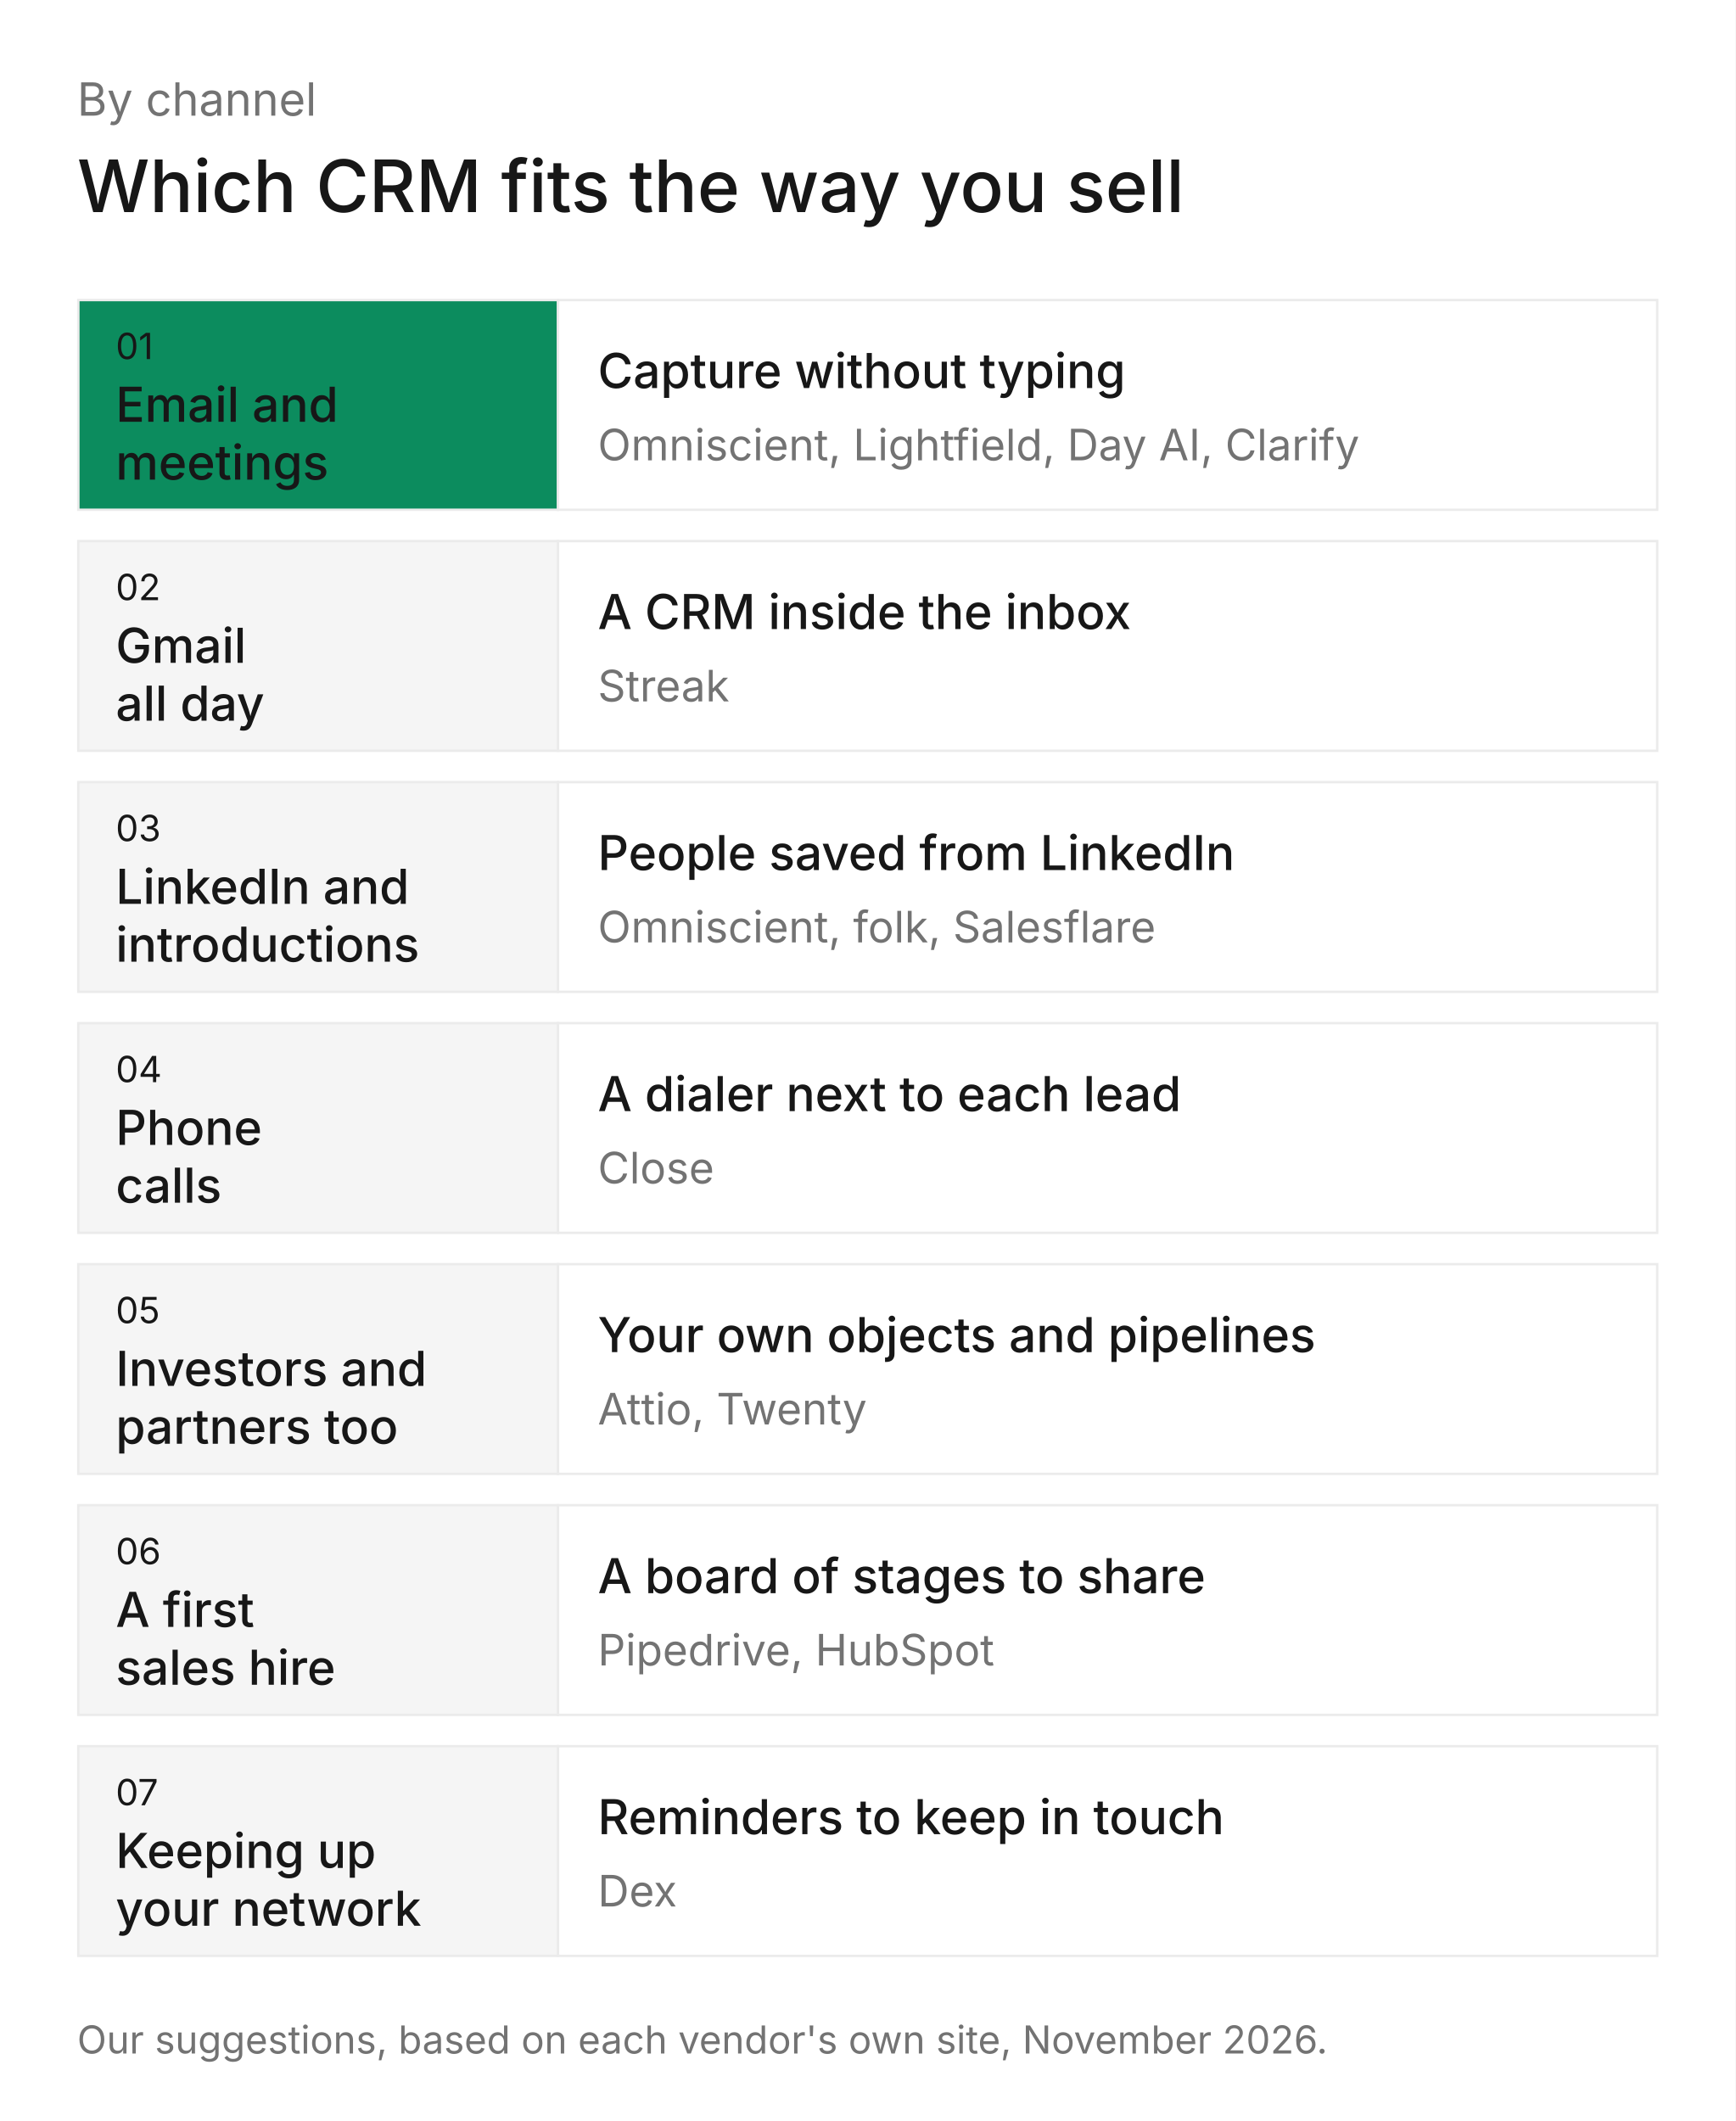
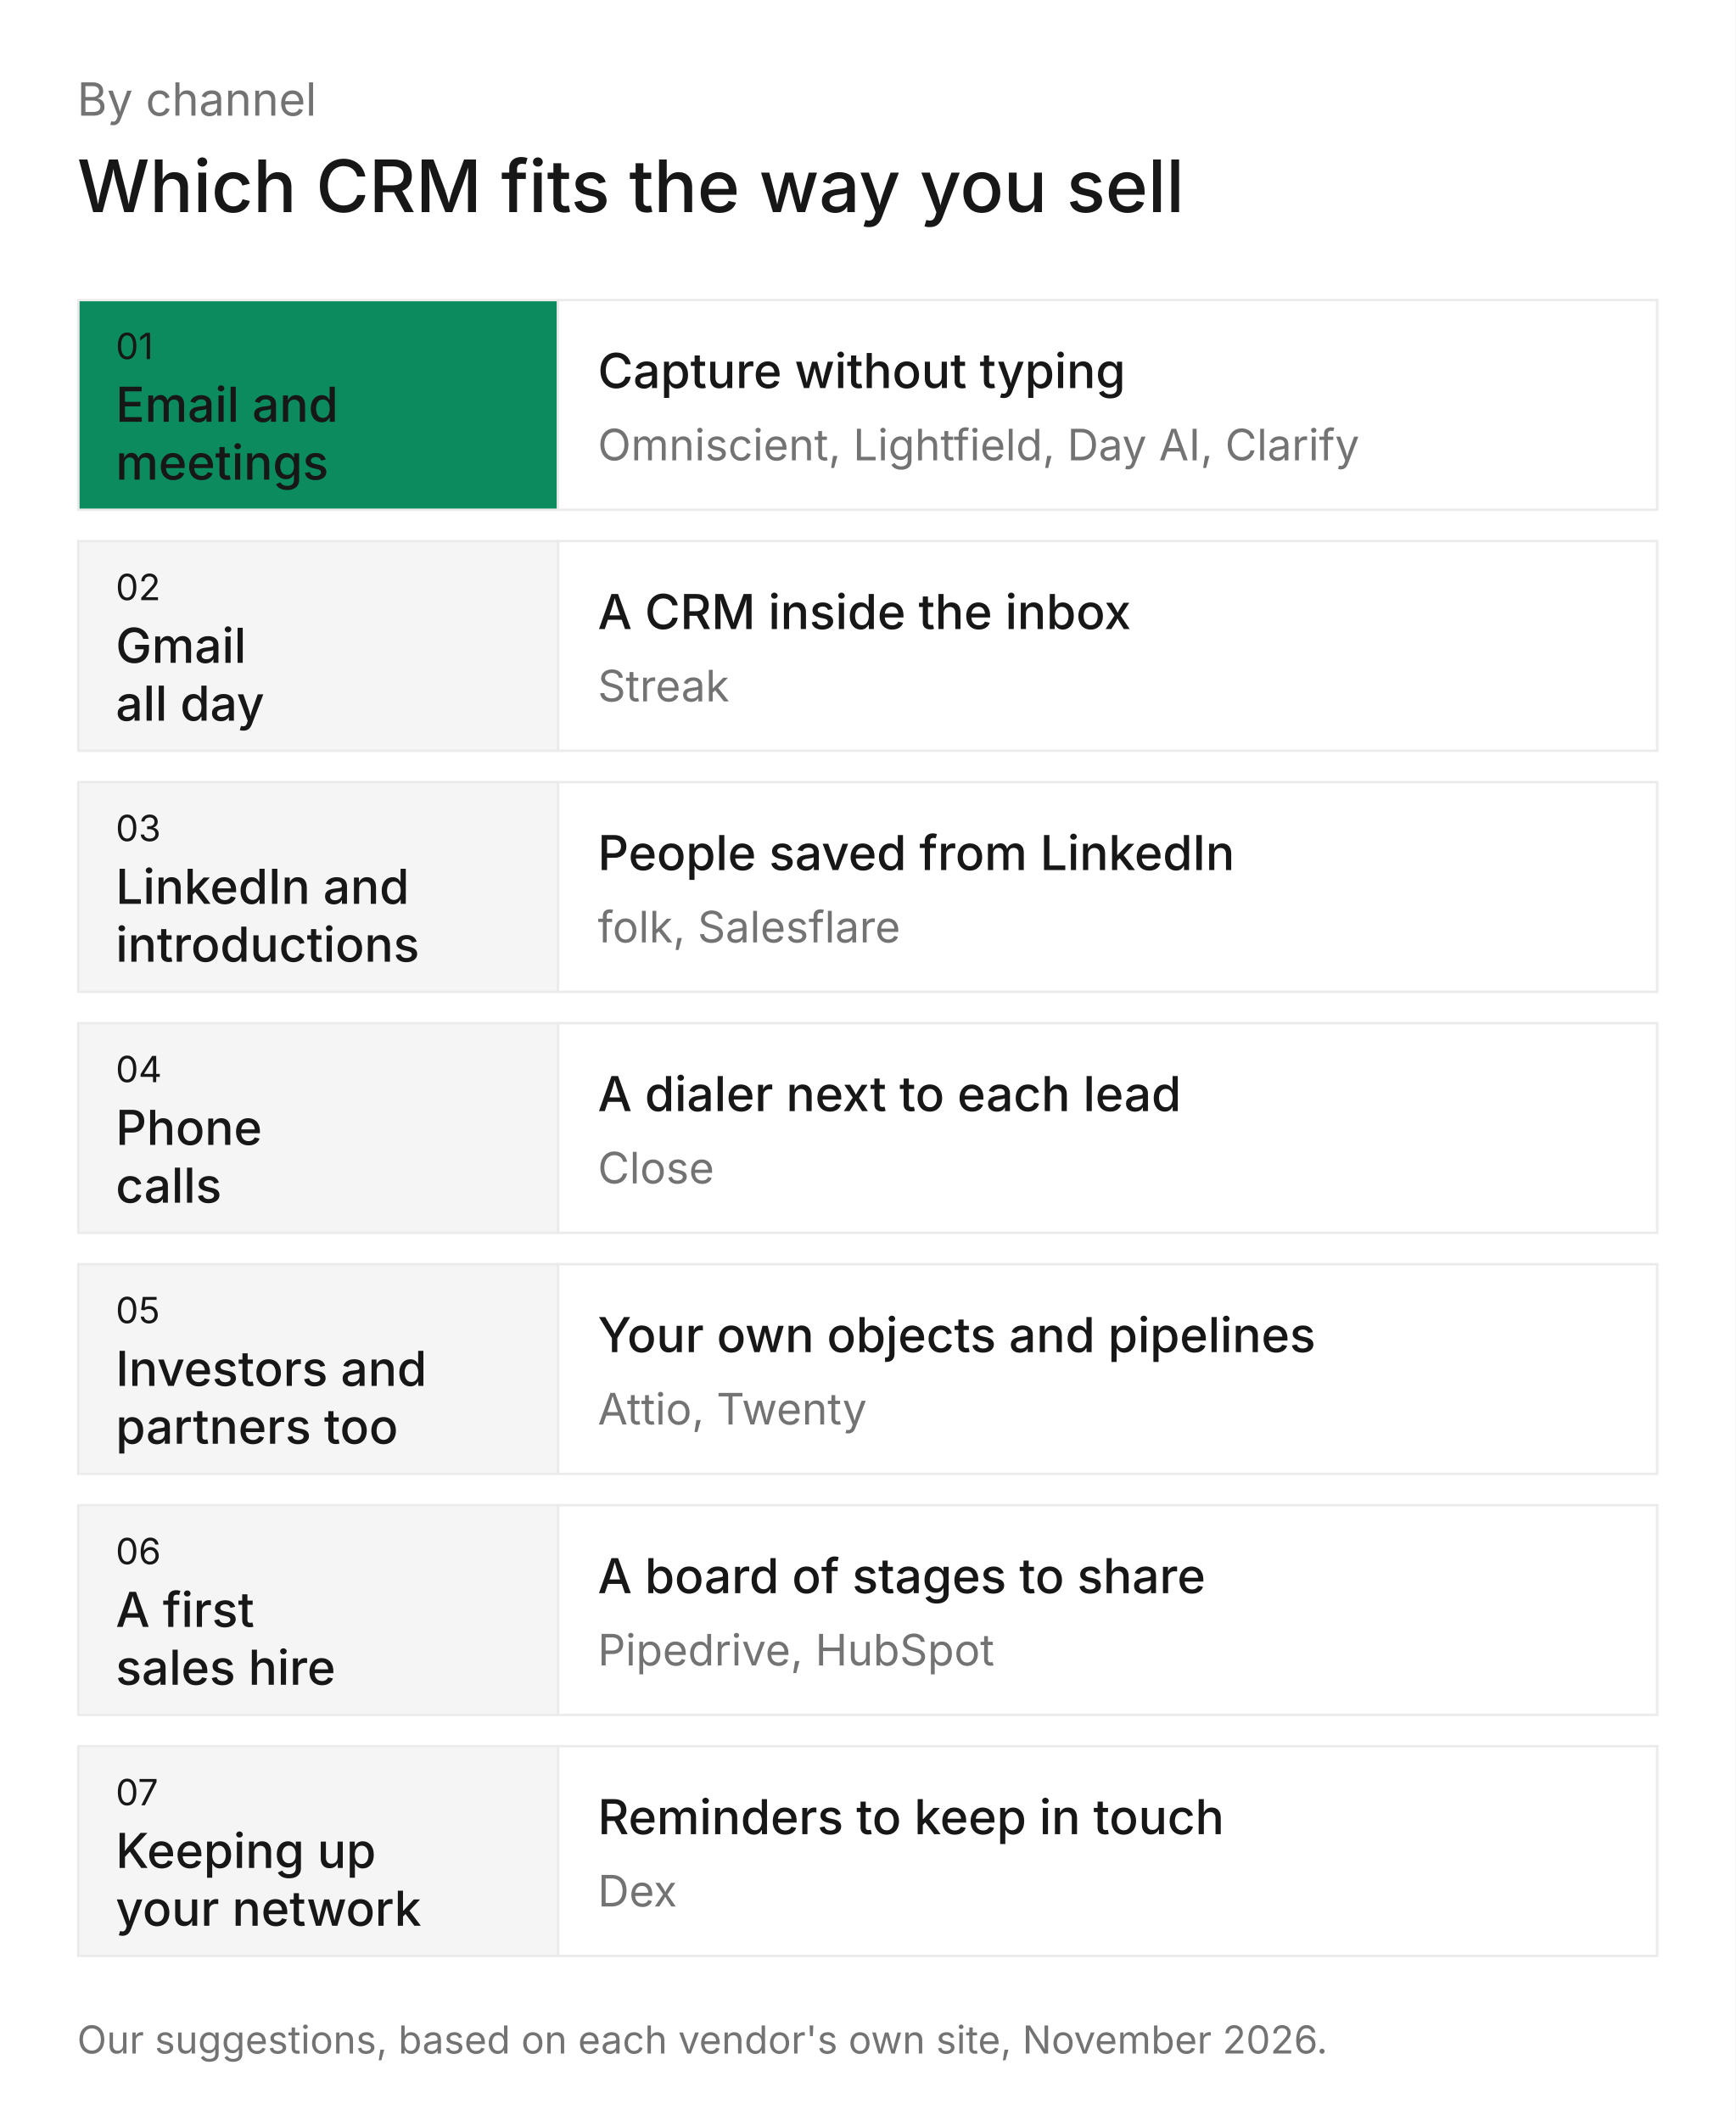
<svg xmlns="http://www.w3.org/2000/svg" viewBox="0 0 720 880" width="720" height="880" role="img" aria-labelledby="t d" font-family="Inter, system-ui, sans-serif">
  <rect width="720" height="880" fill="#ffffff" />
  <text x="32" y="48" font-family="Inter, system-ui, sans-serif" font-size="19" fill="#737373">By channel</text>
  <text x="32" y="88" font-size="30" font-weight="500" fill="#171717">Which CRM fits <tspan fill="#171717">the way you sell</tspan>
  </text>
  <rect x="32.5" y="124.5" width="199" height="87" fill="#0c8c5e" stroke="#ebebeb" />
  <rect x="231.5" y="124.5" width="456" height="87" fill="#ffffff" stroke="#ebebeb" />
  <text x="48" y="149" font-family="Inter, system-ui, sans-serif" font-size="15" fill="#171717">01</text>
  <text x="48" y="175" font-size="20" font-weight="500" fill="#171717">Email and</text>
  <text x="48" y="199" font-size="20" font-weight="500" fill="#171717">meetings</text>
  <text x="248" y="161" font-size="20" font-weight="500" fill="#171717">Capture without typing</text>
  <text x="248" y="191" font-size="18" fill="#737373">Omniscient, Lightfield, Day AI, Clarify</text>
  <rect x="32.5" y="224.5" width="199" height="87" fill="#f5f5f5" stroke="#ebebeb" />
  <rect x="231.5" y="224.5" width="456" height="87" fill="#ffffff" stroke="#ebebeb" />
  <text x="48" y="249" font-family="Inter, system-ui, sans-serif" font-size="15" fill="#171717">02</text>
  <text x="48" y="275" font-size="20" font-weight="500" fill="#171717">Gmail</text>
  <text x="48" y="299" font-size="20" font-weight="500" fill="#171717">all day</text>
  <text x="248" y="261" font-size="20" font-weight="500" fill="#171717">A CRM inside the inbox</text>
  <text x="248" y="291" font-size="18" fill="#737373">Streak</text>
  <rect x="32.5" y="324.5" width="199" height="87" fill="#f5f5f5" stroke="#ebebeb" />
  <rect x="231.5" y="324.5" width="456" height="87" fill="#ffffff" stroke="#ebebeb" />
  <text x="48" y="349" font-family="Inter, system-ui, sans-serif" font-size="15" fill="#171717">03</text>
  <text x="48" y="375" font-size="20" font-weight="500" fill="#171717">LinkedIn and</text>
  <text x="48" y="399" font-size="20" font-weight="500" fill="#171717">introductions</text>
  <text x="248" y="361" font-size="20" font-weight="500" fill="#171717">People saved from LinkedIn</text>
-   <text x="248" y="391" font-size="18" fill="#737373">Omniscient, folk, Salesflare</text>
+   <text x="248" y="391" font-size="18" fill="#737373">folk, Salesflare</text>
  <rect x="32.5" y="424.5" width="199" height="87" fill="#f5f5f5" stroke="#ebebeb" />
  <rect x="231.5" y="424.5" width="456" height="87" fill="#ffffff" stroke="#ebebeb" />
  <text x="48" y="449" font-family="Inter, system-ui, sans-serif" font-size="15" fill="#171717">04</text>
  <text x="48" y="475" font-size="20" font-weight="500" fill="#171717">Phone</text>
  <text x="48" y="499" font-size="20" font-weight="500" fill="#171717">calls</text>
  <text x="248" y="461" font-size="20" font-weight="500" fill="#171717">A dialer next to each lead</text>
  <text x="248" y="491" font-size="18" fill="#737373">Close</text>
  <rect x="32.5" y="524.5" width="199" height="87" fill="#f5f5f5" stroke="#ebebeb" />
  <rect x="231.5" y="524.5" width="456" height="87" fill="#ffffff" stroke="#ebebeb" />
  <text x="48" y="549" font-family="Inter, system-ui, sans-serif" font-size="15" fill="#171717">05</text>
  <text x="48" y="575" font-size="20" font-weight="500" fill="#171717">Investors and</text>
  <text x="48" y="599" font-size="20" font-weight="500" fill="#171717">partners too</text>
  <text x="248" y="561" font-size="20" font-weight="500" fill="#171717">Your own objects and pipelines</text>
  <text x="248" y="591" font-size="18" fill="#737373">Attio, Twenty</text>
  <rect x="32.5" y="624.5" width="199" height="87" fill="#f5f5f5" stroke="#ebebeb" />
  <rect x="231.5" y="624.5" width="456" height="87" fill="#ffffff" stroke="#ebebeb" />
  <text x="48" y="649" font-family="Inter, system-ui, sans-serif" font-size="15" fill="#171717">06</text>
  <text x="48" y="675" font-size="20" font-weight="500" fill="#171717">A first</text>
  <text x="48" y="699" font-size="20" font-weight="500" fill="#171717">sales hire</text>
  <text x="248" y="661" font-size="20" font-weight="500" fill="#171717">A board of stages to share</text>
  <text x="248" y="691" font-size="18" fill="#737373">Pipedrive, HubSpot</text>
  <rect x="32.5" y="724.5" width="199" height="87" fill="#f5f5f5" stroke="#ebebeb" />
  <rect x="231.5" y="724.5" width="456" height="87" fill="#ffffff" stroke="#ebebeb" />
  <text x="48" y="749" font-family="Inter, system-ui, sans-serif" font-size="15" fill="#171717">07</text>
  <text x="48" y="775" font-size="20" font-weight="500" fill="#171717">Keeping up</text>
  <text x="48" y="799" font-size="20" font-weight="500" fill="#171717">your network</text>
  <text x="248" y="761" font-size="20" font-weight="500" fill="#171717">Reminders to keep in touch</text>
  <text x="248" y="791" font-size="18" fill="#737373">Dex</text>
  <text x="32" y="852" font-size="16" fill="#737373">Our suggestions, based on each vendor's own site, November 2026.</text>
</svg>
